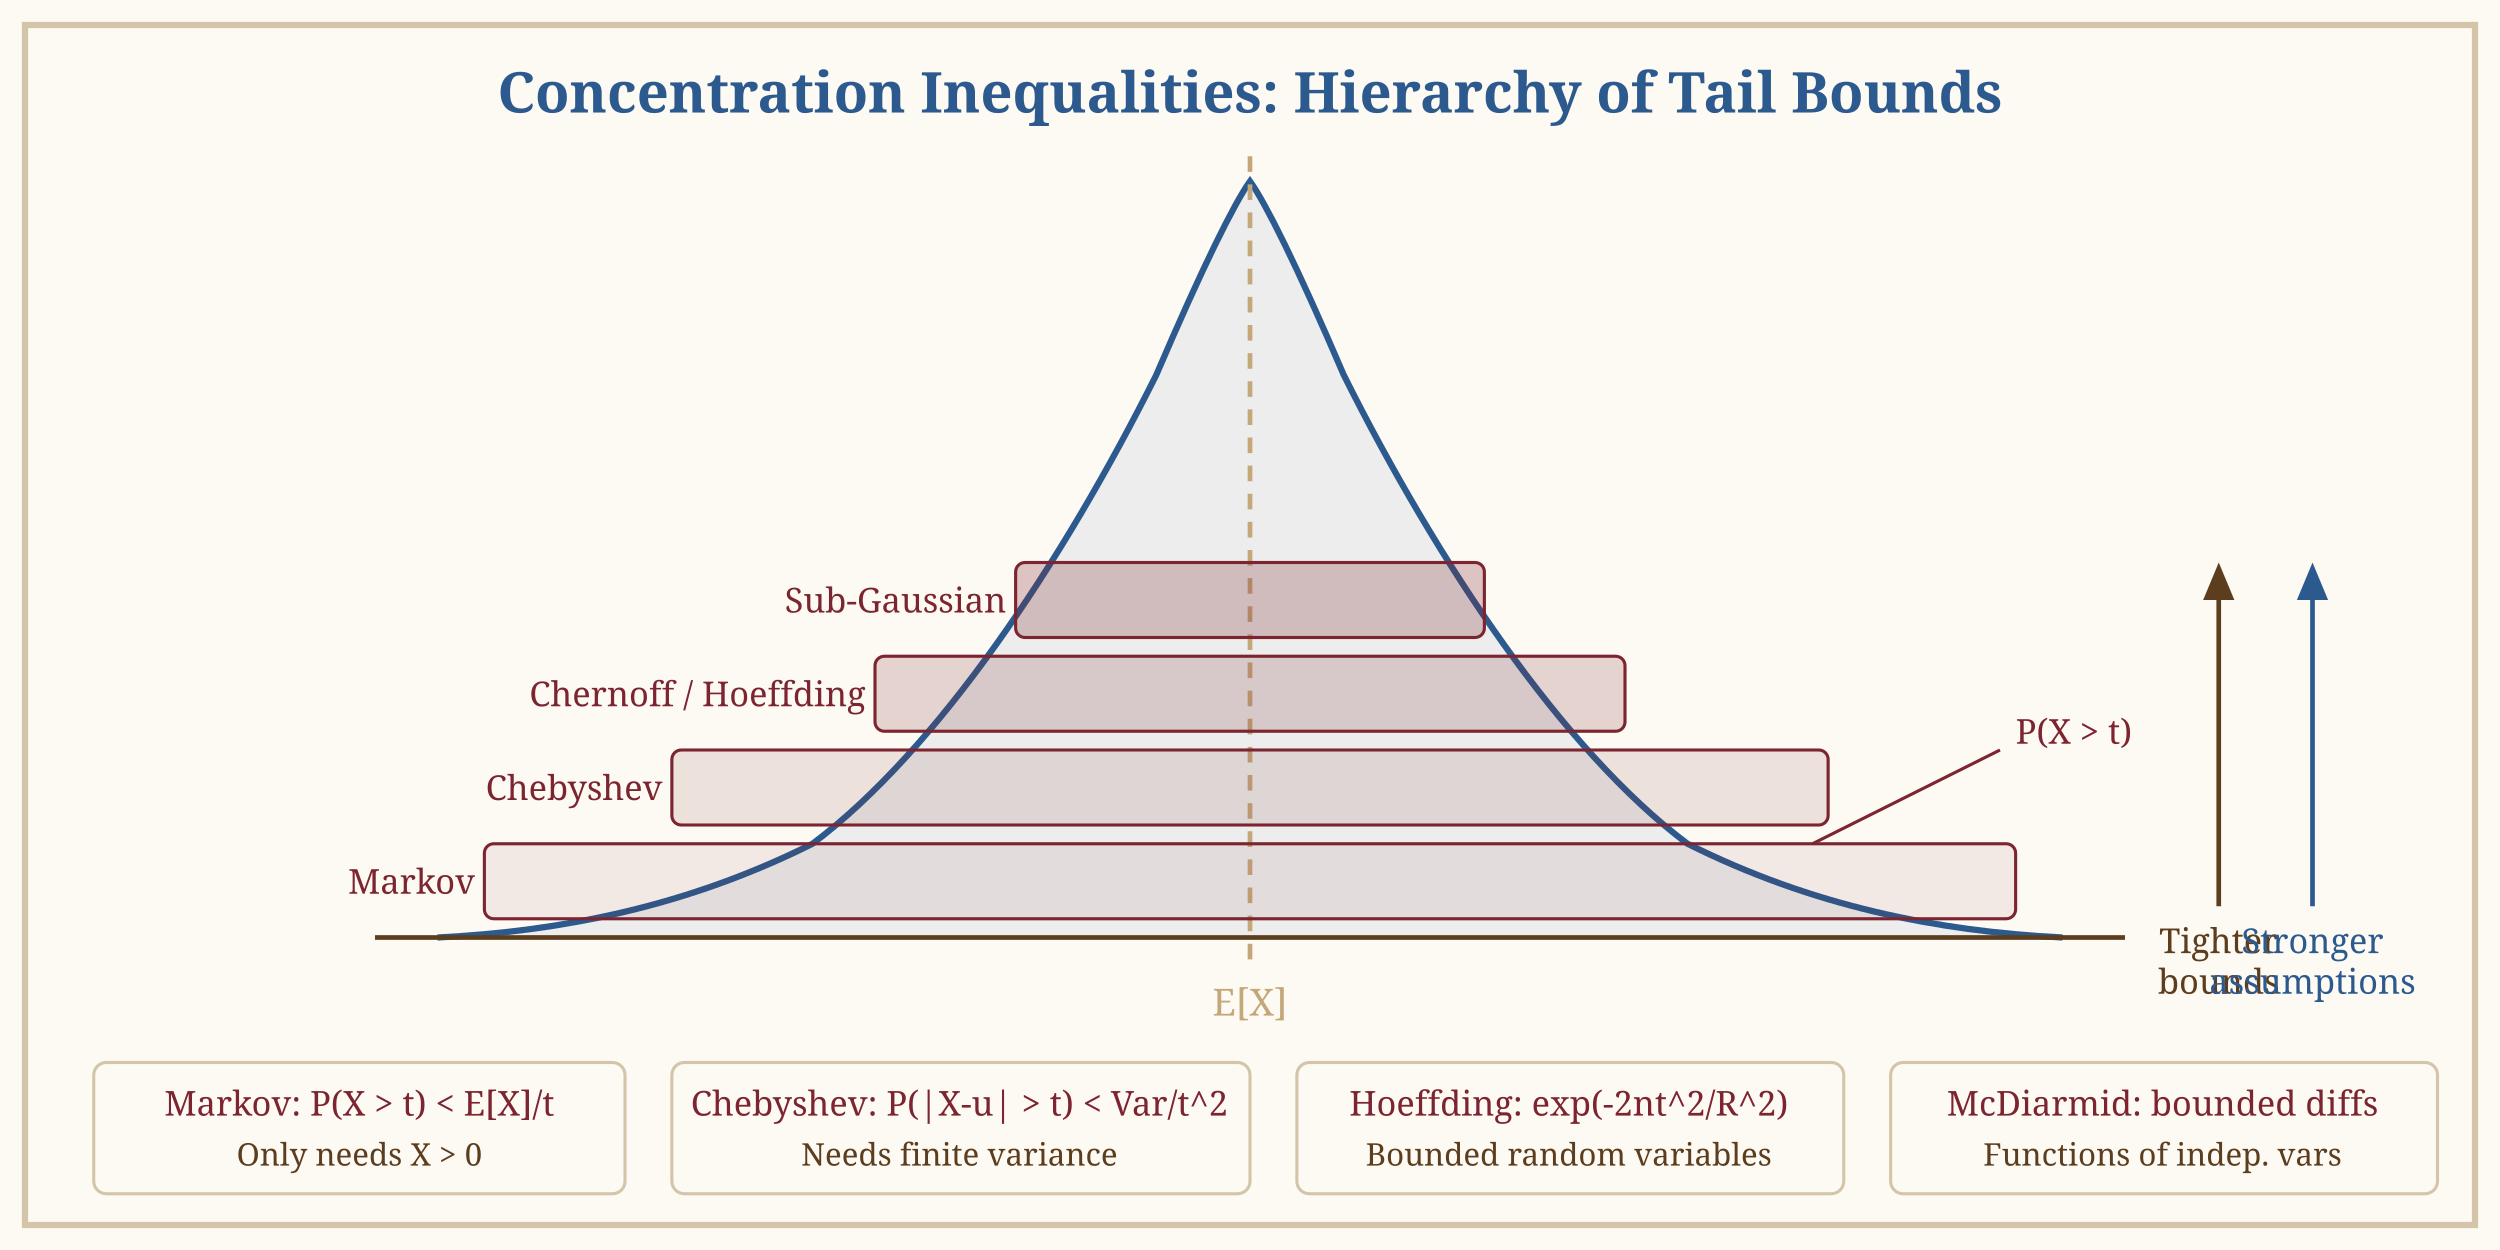
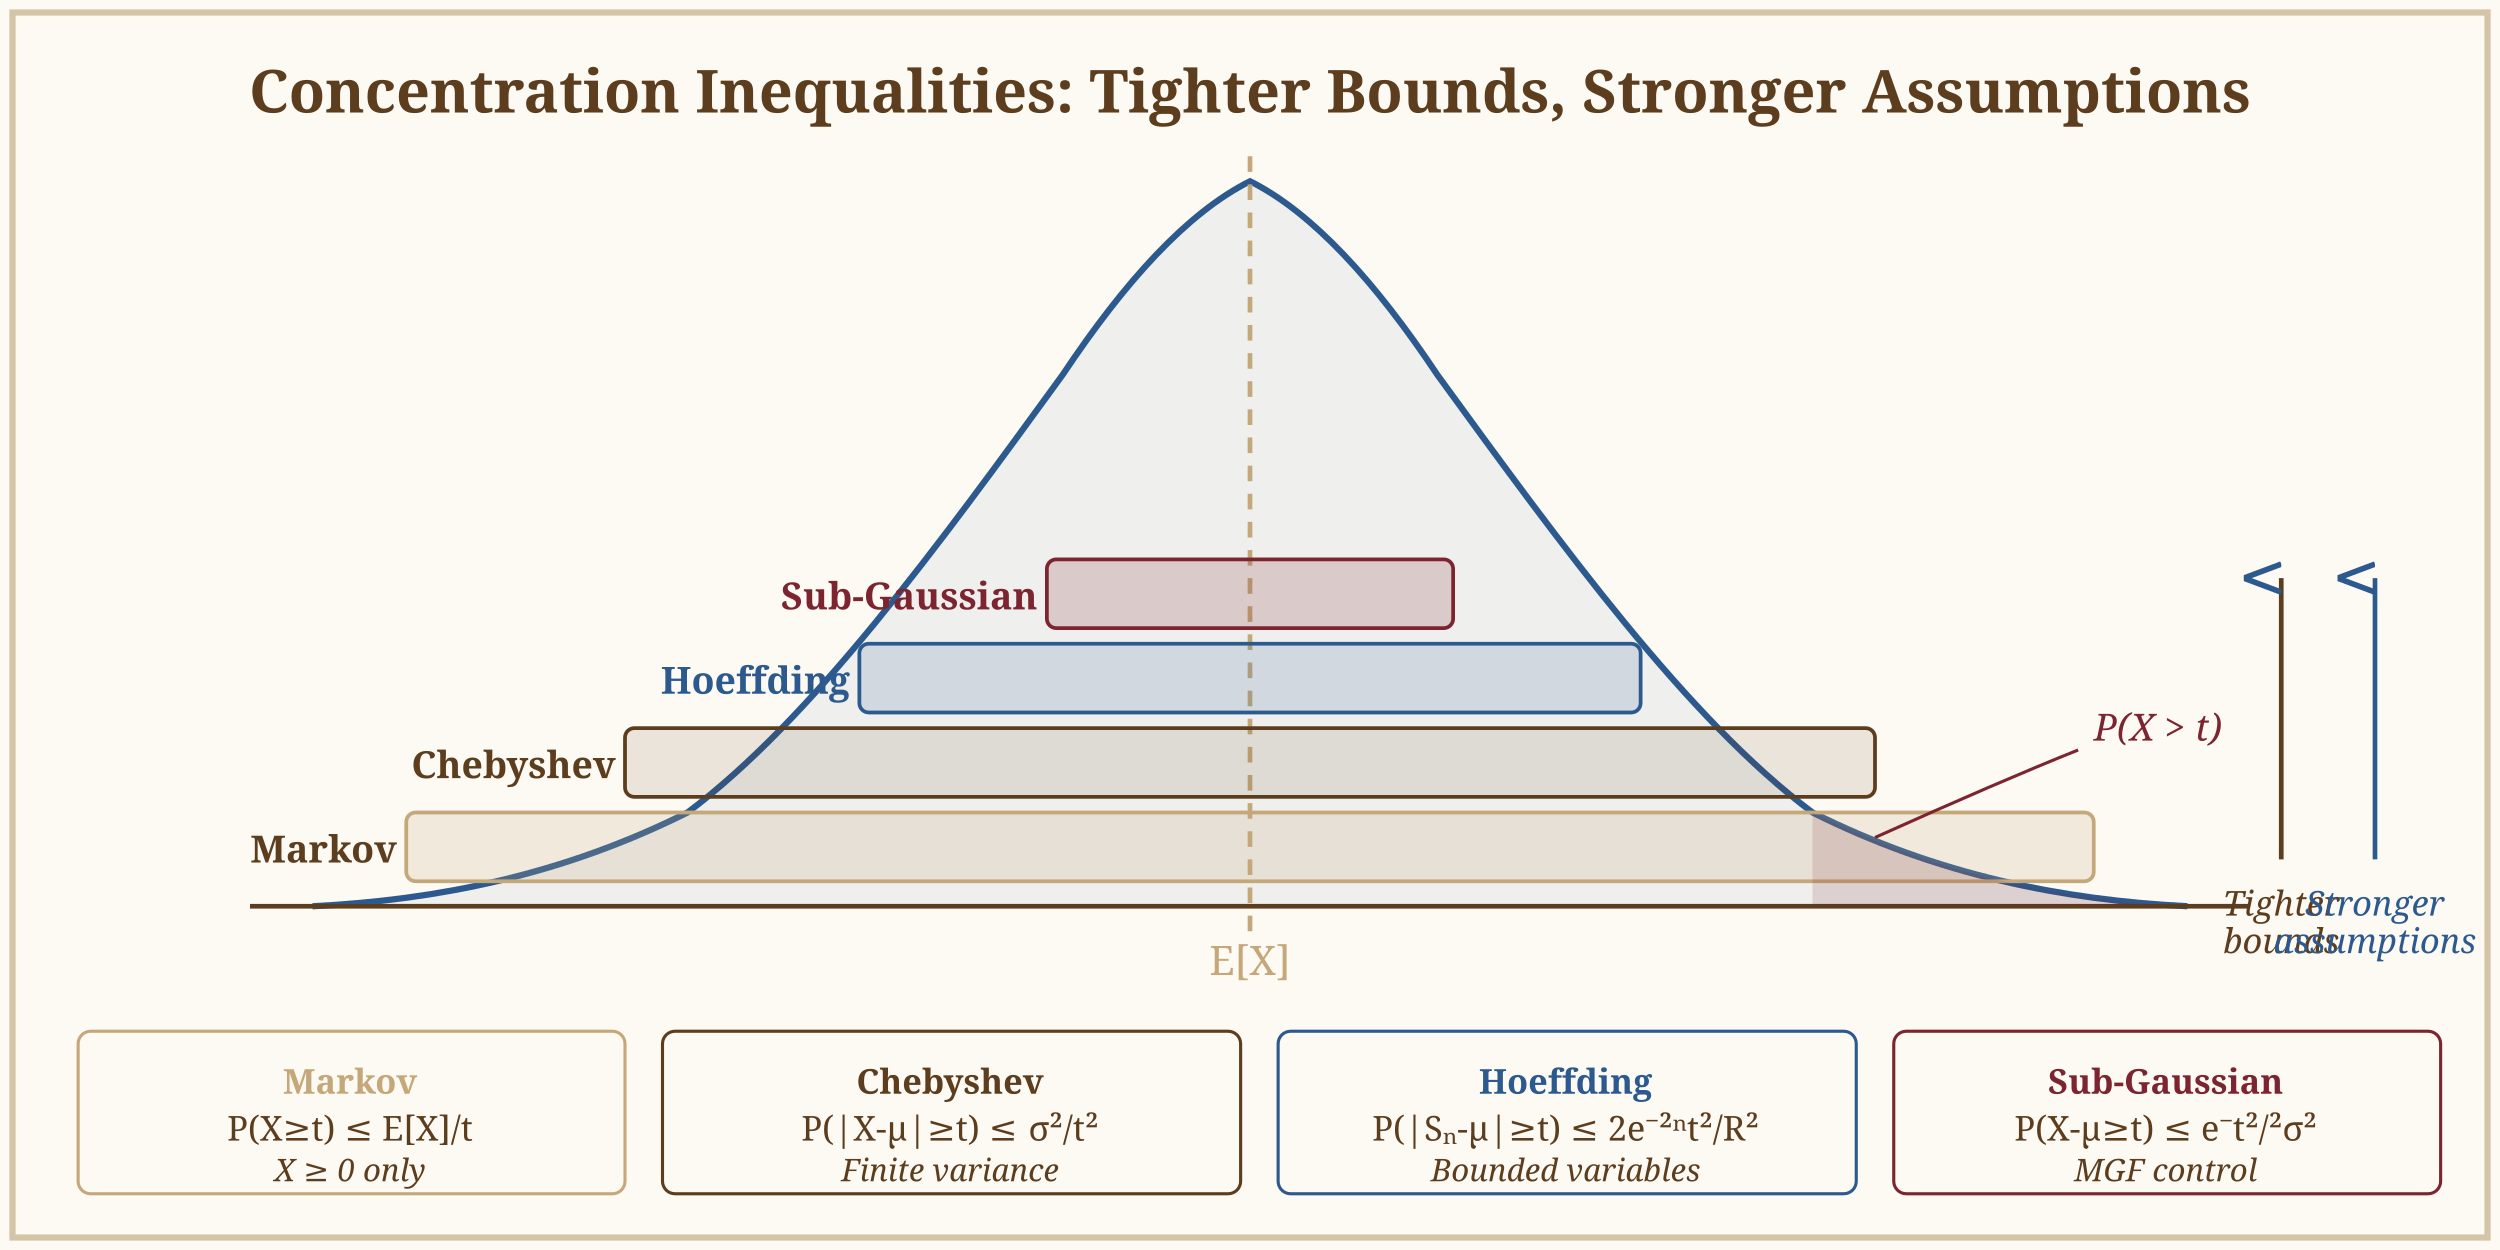
<svg xmlns="http://www.w3.org/2000/svg" viewBox="0 0 800 400">
  <rect width="800" height="400" fill="#FDFAF4" />
-   <rect x="8" y="8" width="784" height="384" fill="none" stroke="#D4C5A9" stroke-width="2" />
-   <text x="400" y="36" font-family="Georgia, serif" font-size="18" font-weight="bold" fill="#2D5A8E" text-anchor="middle">Concentration Inequalities: Hierarchy of Tail Bounds</text>
-   <path d="M 140,300 C 180,298 220,290 260,270 C 300,240 340,180 370,120 C 385,85 395,65 400,58 C 405,65 415,85 430,120 C 460,180 500,240 540,270 C 580,290 620,298 660,300" fill="#2D5A8E" fill-opacity="0.08" stroke="#2D5A8E" stroke-width="2" />
-   <line x1="120" y1="300" x2="680" y2="300" stroke="#5C3D1E" stroke-width="1.5" />
-   <line x1="400" y1="50" x2="400" y2="310" stroke="#C4A87A" stroke-width="1.5" stroke-dasharray="5,4" />
-   <text x="400" y="325" font-family="Georgia, serif" font-size="12" fill="#C4A87A" text-anchor="middle">E[X]</text>
-   <rect x="155" y="270" width="490" height="24" fill="#7C2530" fill-opacity="0.08" stroke="#7C2530" stroke-width="1" rx="3" />
-   <text x="152" y="286" font-family="Georgia, serif" font-size="11" fill="#7C2530" text-anchor="end">Markov</text>
-   <rect x="215" y="240" width="370" height="24" fill="#7C2530" fill-opacity="0.12" stroke="#7C2530" stroke-width="1" rx="3" />
-   <text x="212" y="256" font-family="Georgia, serif" font-size="11" fill="#7C2530" text-anchor="end">Chebyshev</text>
-   <rect x="280" y="210" width="240" height="24" fill="#7C2530" fill-opacity="0.18" stroke="#7C2530" stroke-width="1" rx="3" />
-   <text x="277" y="226" font-family="Georgia, serif" font-size="11" fill="#7C2530" text-anchor="end">Chernoff / Hoeffding</text>
-   <rect x="325" y="180" width="150" height="24" fill="#7C2530" fill-opacity="0.25" stroke="#7C2530" stroke-width="1" rx="3" />
-   <text x="322" y="196" font-family="Georgia, serif" font-size="11" fill="#7C2530" text-anchor="end">Sub-Gaussian</text>
-   <line x1="710" y1="290" x2="710" y2="185" stroke="#5C3D1E" stroke-width="1.5" />
-   <polygon points="710,180 705,192 715,192" fill="#5C3D1E" />
-   <text x="710" y="305" font-family="Georgia, serif" font-size="11" fill="#5C3D1E" text-anchor="middle">Tighter</text>
-   <text x="710" y="318" font-family="Georgia, serif" font-size="11" fill="#5C3D1E" text-anchor="middle">bounds</text>
-   <line x1="740" y1="290" x2="740" y2="185" stroke="#2D5A8E" stroke-width="1.5" />
-   <polygon points="740,180 735,192 745,192" fill="#2D5A8E" />
-   <text x="740" y="305" font-family="Georgia, serif" font-size="11" fill="#2D5A8E" text-anchor="middle">Stronger</text>
-   <text x="740" y="318" font-family="Georgia, serif" font-size="11" fill="#2D5A8E" text-anchor="middle">assumptions</text>
-   <path d="M 580,270 Q 620,250 640,240" fill="none" stroke="#7C2530" stroke-width="1" />
-   <text x="645" y="238" font-family="Georgia, serif" font-size="11" fill="#7C2530">P(X &gt; t)</text>
-   <rect x="30" y="340" width="170" height="42" fill="#FDFAF4" stroke="#D4C5A9" stroke-width="1" rx="4" />
-   <text x="115" y="357" font-family="Georgia, serif" font-size="11" fill="#7C2530" text-anchor="middle">Markov: P(X &gt; t) &lt; E[X]/t</text>
-   <text x="115" y="373" font-family="Georgia, serif" font-size="10" fill="#5C3D1E" text-anchor="middle">Only needs X &gt; 0</text>
-   <rect x="215" y="340" width="185" height="42" fill="#FDFAF4" stroke="#D4C5A9" stroke-width="1" rx="4" />
-   <text x="307" y="357" font-family="Georgia, serif" font-size="11" fill="#7C2530" text-anchor="middle">Chebyshev: P(|X-u| &gt; t) &lt; Var/t^2</text>
-   <text x="307" y="373" font-family="Georgia, serif" font-size="10" fill="#5C3D1E" text-anchor="middle">Needs finite variance</text>
-   <rect x="415" y="340" width="175" height="42" fill="#FDFAF4" stroke="#D4C5A9" stroke-width="1" rx="4" />
-   <text x="502" y="357" font-family="Georgia, serif" font-size="11" fill="#7C2530" text-anchor="middle">Hoeffding: exp(-2nt^2/R^2)</text>
-   <text x="502" y="373" font-family="Georgia, serif" font-size="10" fill="#5C3D1E" text-anchor="middle">Bounded random variables</text>
-   <rect x="605" y="340" width="175" height="42" fill="#FDFAF4" stroke="#D4C5A9" stroke-width="1" rx="4" />
-   <text x="692" y="357" font-family="Georgia, serif" font-size="11" fill="#7C2530" text-anchor="middle">McDiarmid: bounded diffs</text>
-   <text x="692" y="373" font-family="Georgia, serif" font-size="10" fill="#5C3D1E" text-anchor="middle">Functions of indep. vars</text>
+   <rect x="4" y="4" width="792" height="392" fill="none" stroke="#D4C5A9" stroke-width="2" />
+   <text x="400" y="36" font-family="Georgia, serif" font-size="19" font-weight="bold" fill="#5C3D1E" text-anchor="middle">Concentration Inequalities: Tighter Bounds, Stronger Assumptions</text>
+   <path d="M 100,290 C 140,288 180,280 220,260 C 260,230 300,175 340,120            C 360,90 380,68 400,58            C 420,68 440,90 460,120            C 500,175 540,230 580,260            C 620,280 660,288 700,290" fill="#2D5A8E" fill-opacity="0.07" stroke="#2D5A8E" stroke-width="2" />
+   <line x1="80" y1="290" x2="720" y2="290" stroke="#5C3D1E" stroke-width="1.5" />
+   <line x1="400" y1="50" x2="400" y2="300" stroke="#C4A87A" stroke-width="1.5" stroke-dasharray="5,4" />
+   <text x="400" y="312" font-family="Georgia, serif" font-size="13" fill="#C4A87A" text-anchor="middle">E[X]</text>
+   <rect x="130" y="260" width="540" height="22" fill="#C4A87A" fill-opacity="0.2" stroke="#C4A87A" stroke-width="1.2" rx="3" />
+   <text x="127" y="276" font-family="Georgia, serif" font-size="12" fill="#5C3D1E" text-anchor="end" font-weight="bold">Markov</text>
+   <rect x="200" y="233" width="400" height="22" fill="#5C3D1E" fill-opacity="0.12" stroke="#5C3D1E" stroke-width="1.2" rx="3" />
+   <text x="197" y="249" font-family="Georgia, serif" font-size="12" fill="#5C3D1E" text-anchor="end" font-weight="bold">Chebyshev</text>
+   <rect x="275" y="206" width="250" height="22" fill="#2D5A8E" fill-opacity="0.15" stroke="#2D5A8E" stroke-width="1.2" rx="3" />
+   <text x="272" y="222" font-family="Georgia, serif" font-size="12" fill="#2D5A8E" text-anchor="end" font-weight="bold">Hoeffding</text>
+   <rect x="335" y="179" width="130" height="22" fill="#7C2530" fill-opacity="0.18" stroke="#7C2530" stroke-width="1.2" rx="3" />
+   <text x="332" y="195" font-family="Georgia, serif" font-size="12" fill="#7C2530" text-anchor="end" font-weight="bold">Sub-Gaussian</text>
+   <defs>
+     <marker id="arrDown" markerWidth="8" markerHeight="8" refX="4" refY="0" orient="auto">
+       <path d="M 1,0 L 4,8 L 7,0" fill="none" stroke="#5C3D1E" stroke-width="1.2" />
+     </marker>
+     <marker id="arrUp" markerWidth="8" markerHeight="8" refX="4" refY="8" orient="auto">
+       <path d="M 1,8 L 4,0 L 7,8" fill="none" stroke="#2D5A8E" stroke-width="1.2" />
+     </marker>
+   </defs>
+   <line x1="730" y1="275" x2="730" y2="185" stroke="#5C3D1E" stroke-width="1.5" marker-end="url(#arrUp)" />
+   <text x="730" y="293" font-family="Georgia, serif" font-size="11" fill="#5C3D1E" text-anchor="middle" font-style="italic">Tighter</text>
+   <text x="730" y="305" font-family="Georgia, serif" font-size="11" fill="#5C3D1E" text-anchor="middle" font-style="italic">bounds</text>
+   <line x1="760" y1="275" x2="760" y2="185" stroke="#2D5A8E" stroke-width="1.5" marker-end="url(#arrUp)" />
+   <text x="760" y="293" font-family="Georgia, serif" font-size="11" fill="#2D5A8E" text-anchor="middle" font-style="italic">Stronger</text>
+   <text x="760" y="305" font-family="Georgia, serif" font-size="11" fill="#2D5A8E" text-anchor="middle" font-style="italic">assumptions</text>
+   <path d="M 580,260 C 620,280 660,288 700,290 L 700,290 L 580,290 Z" fill="#7C2530" fill-opacity="0.15" />
+   <path d="M 600,268 Q 640,250 665,240" fill="none" stroke="#7C2530" stroke-width="1" />
+   <text x="670" y="237" font-family="Georgia, serif" font-size="12" fill="#7C2530" font-style="italic">P(X &gt; t)</text>
+   <rect x="25" y="330" width="175" height="52" fill="#FDFAF4" stroke="#C4A87A" stroke-width="1" rx="4" />
+   <text x="112" y="350" font-family="Georgia, serif" font-size="11" fill="#C4A87A" text-anchor="middle" font-weight="bold">Markov</text>
+   <text x="112" y="365" font-family="Georgia, serif" font-size="11" fill="#5C3D1E" text-anchor="middle">P(X≥t) ≤ E[X]/t</text>
+   <text x="112" y="378" font-family="Georgia, serif" font-size="10" fill="#5C3D1E" text-anchor="middle" font-style="italic">X ≥ 0 only</text>
+   <rect x="212" y="330" width="185" height="52" fill="#FDFAF4" stroke="#5C3D1E" stroke-width="1" rx="4" />
+   <text x="304" y="350" font-family="Georgia, serif" font-size="11" fill="#5C3D1E" text-anchor="middle" font-weight="bold">Chebyshev</text>
+   <text x="304" y="365" font-family="Georgia, serif" font-size="11" fill="#5C3D1E" text-anchor="middle">P(|X-μ|≥t) ≤ σ²/t²</text>
+   <text x="304" y="378" font-family="Georgia, serif" font-size="10" fill="#5C3D1E" text-anchor="middle" font-style="italic">Finite variance</text>
+   <rect x="409" y="330" width="185" height="52" fill="#FDFAF4" stroke="#2D5A8E" stroke-width="1" rx="4" />
+   <text x="501" y="350" font-family="Georgia, serif" font-size="11" fill="#2D5A8E" text-anchor="middle" font-weight="bold">Hoeffding</text>
+   <text x="501" y="365" font-family="Georgia, serif" font-size="11" fill="#5C3D1E" text-anchor="middle">P(|Sₙ-μ|≥t) ≤ 2e⁻²ⁿt²/R²</text>
+   <text x="501" y="378" font-family="Georgia, serif" font-size="10" fill="#5C3D1E" text-anchor="middle" font-style="italic">Bounded variables</text>
+   <rect x="606" y="330" width="175" height="52" fill="#FDFAF4" stroke="#7C2530" stroke-width="1" rx="4" />
+   <text x="693" y="350" font-family="Georgia, serif" font-size="11" fill="#7C2530" text-anchor="middle" font-weight="bold">Sub-Gaussian</text>
+   <text x="693" y="365" font-family="Georgia, serif" font-size="11" fill="#5C3D1E" text-anchor="middle">P(X-μ≥t) ≤ e⁻t²/²σ²</text>
+   <text x="693" y="378" font-family="Georgia, serif" font-size="10" fill="#5C3D1E" text-anchor="middle" font-style="italic">MGF control</text>
</svg>
